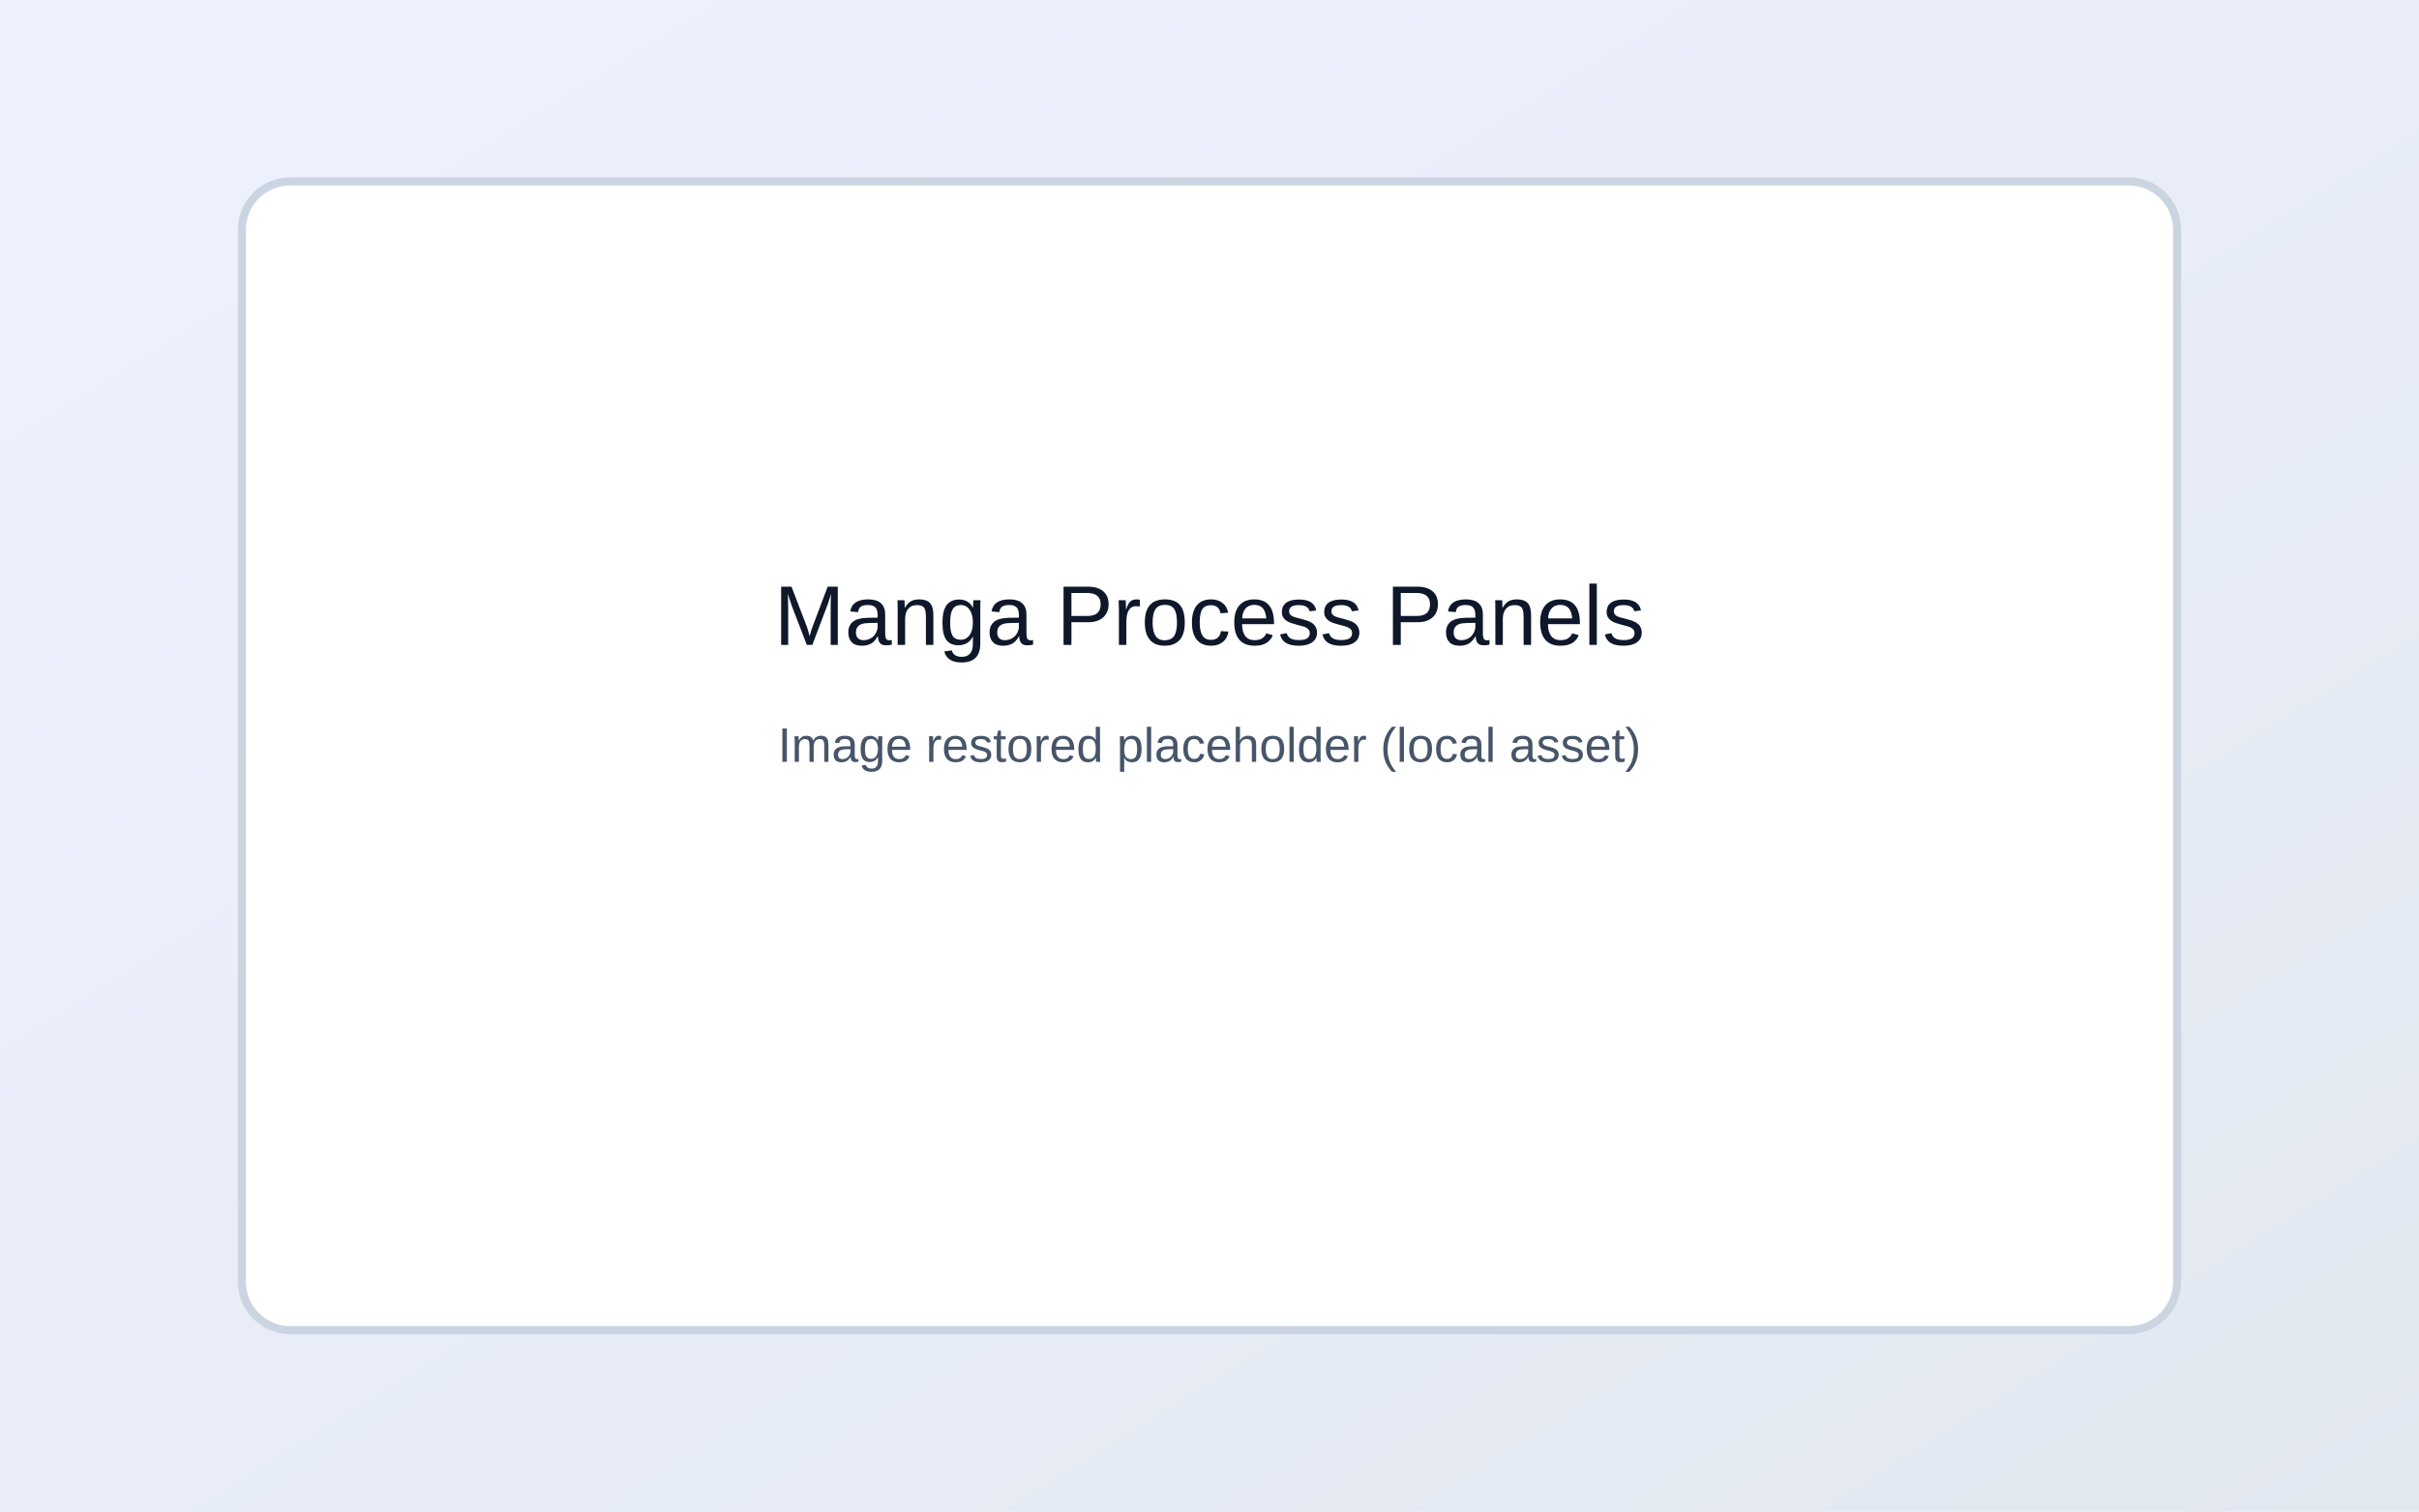
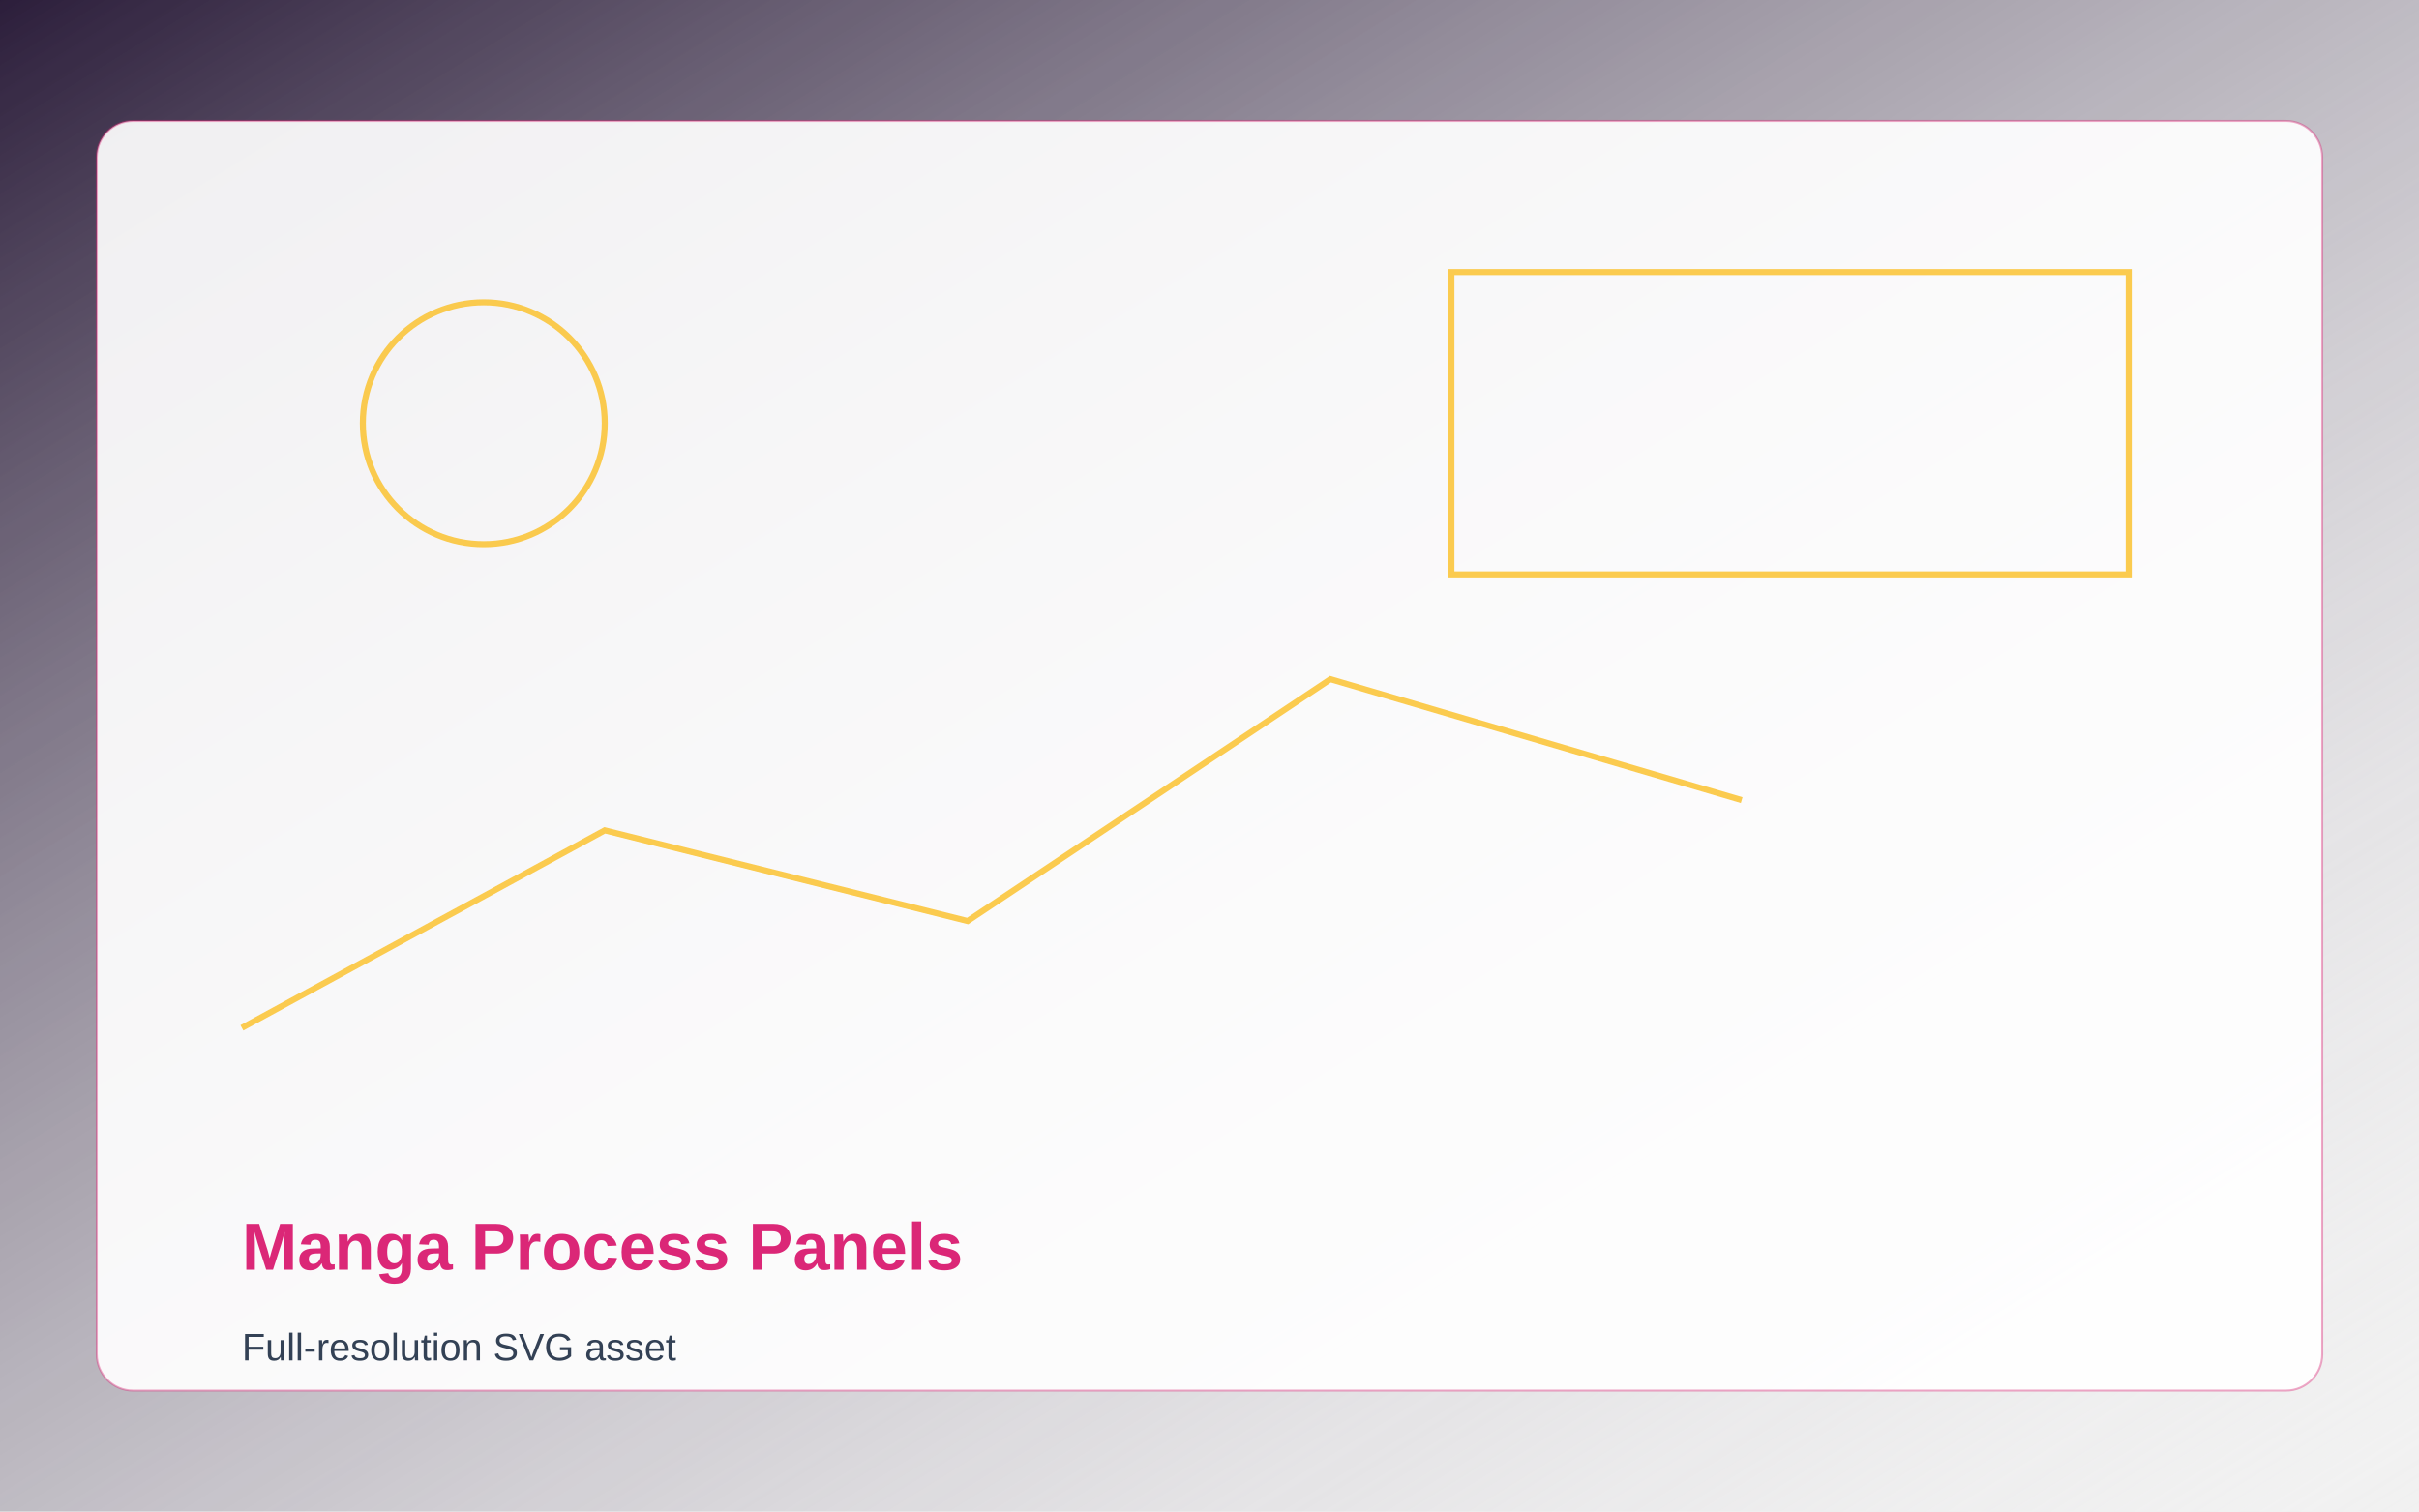
- <svg xmlns="http://www.w3.org/2000/svg" width="1200" height="750" viewBox="0 0 1200 750" role="img" aria-label="Manga Process Panels">
+ <svg xmlns="http://www.w3.org/2000/svg" width="1200" height="750" viewBox="0 0 1200 750">
  <defs>
    <linearGradient id="g" x1="0" y1="0" x2="1" y2="1">
-       <stop offset="0%" stop-color="#eef2ff" />
-       <stop offset="100%" stop-color="#e2e8f0" />
+       <stop offset="0%" stop-color="#2b1d3a" />
+       <stop offset="100%" stop-color="#ffffff" stop-opacity="0.08" />
    </linearGradient>
  </defs>
  <rect width="1200" height="750" fill="url(#g)" />
-   <rect x="120" y="90" width="960" height="570" rx="24" fill="#ffffff" stroke="#cbd5e1" stroke-width="4" />
-   <text x="600" y="320" text-anchor="middle" fill="#0f172a" font-size="42" font-family="Arial, sans-serif">Manga Process Panels</text>
-   <text x="600" y="378" text-anchor="middle" fill="#475569" font-size="24" font-family="Arial, sans-serif">Image restored placeholder (local asset)</text>
+   <rect x="48" y="60" width="1104" height="630" rx="18" fill="#ffffff" fill-opacity="0.92" stroke="#db2777" stroke-opacity="0.4" />
+   <g stroke="#fbbf24" stroke-width="3" fill="none" opacity="0.8">
+     <path d="M120 510 L300 412 L480 457 L660 337 L864 397" />
+     <rect x="720" y="135" width="336" height="150" />
+     <circle cx="240" cy="210" r="60" />
+   </g>
+   <text x="120" y="630" fill="#db2777" font-size="33" font-family="Arial, sans-serif" font-weight="700">Manga Process Panels</text>
+   <text x="120" y="675" fill="#334155" font-size="19" font-family="Arial, sans-serif">Full-resolution SVG asset</text>
</svg>
